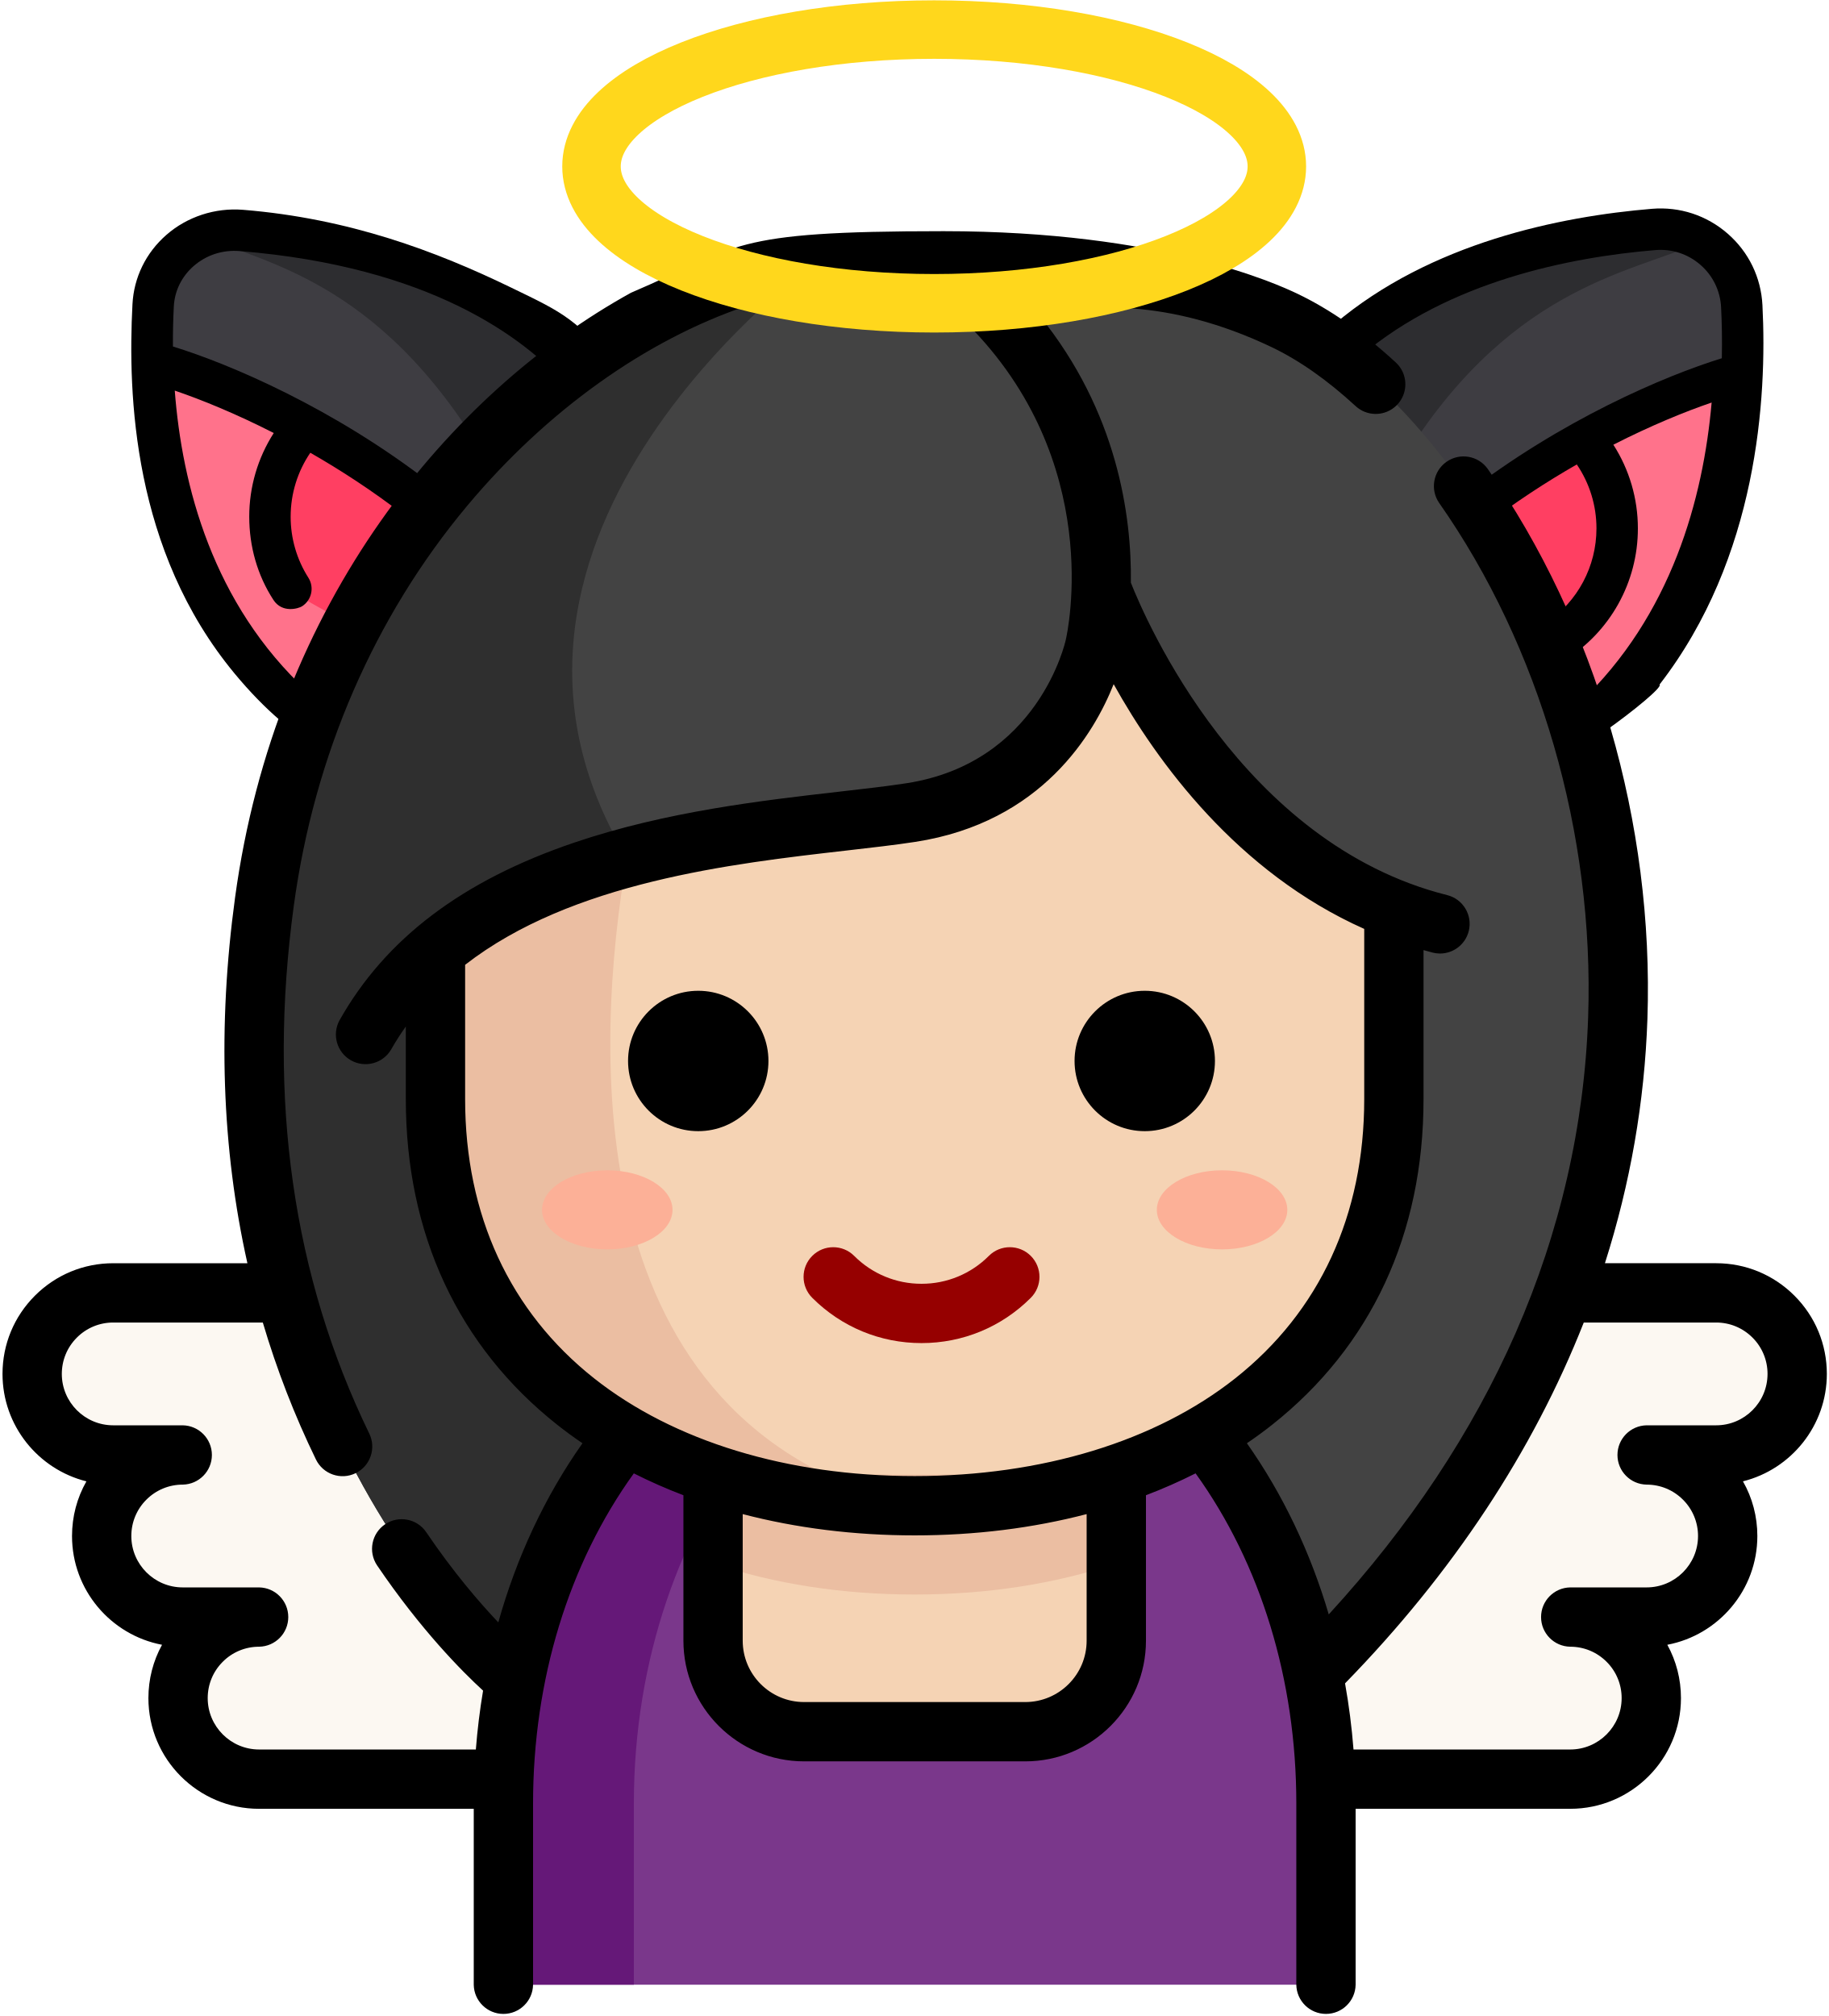
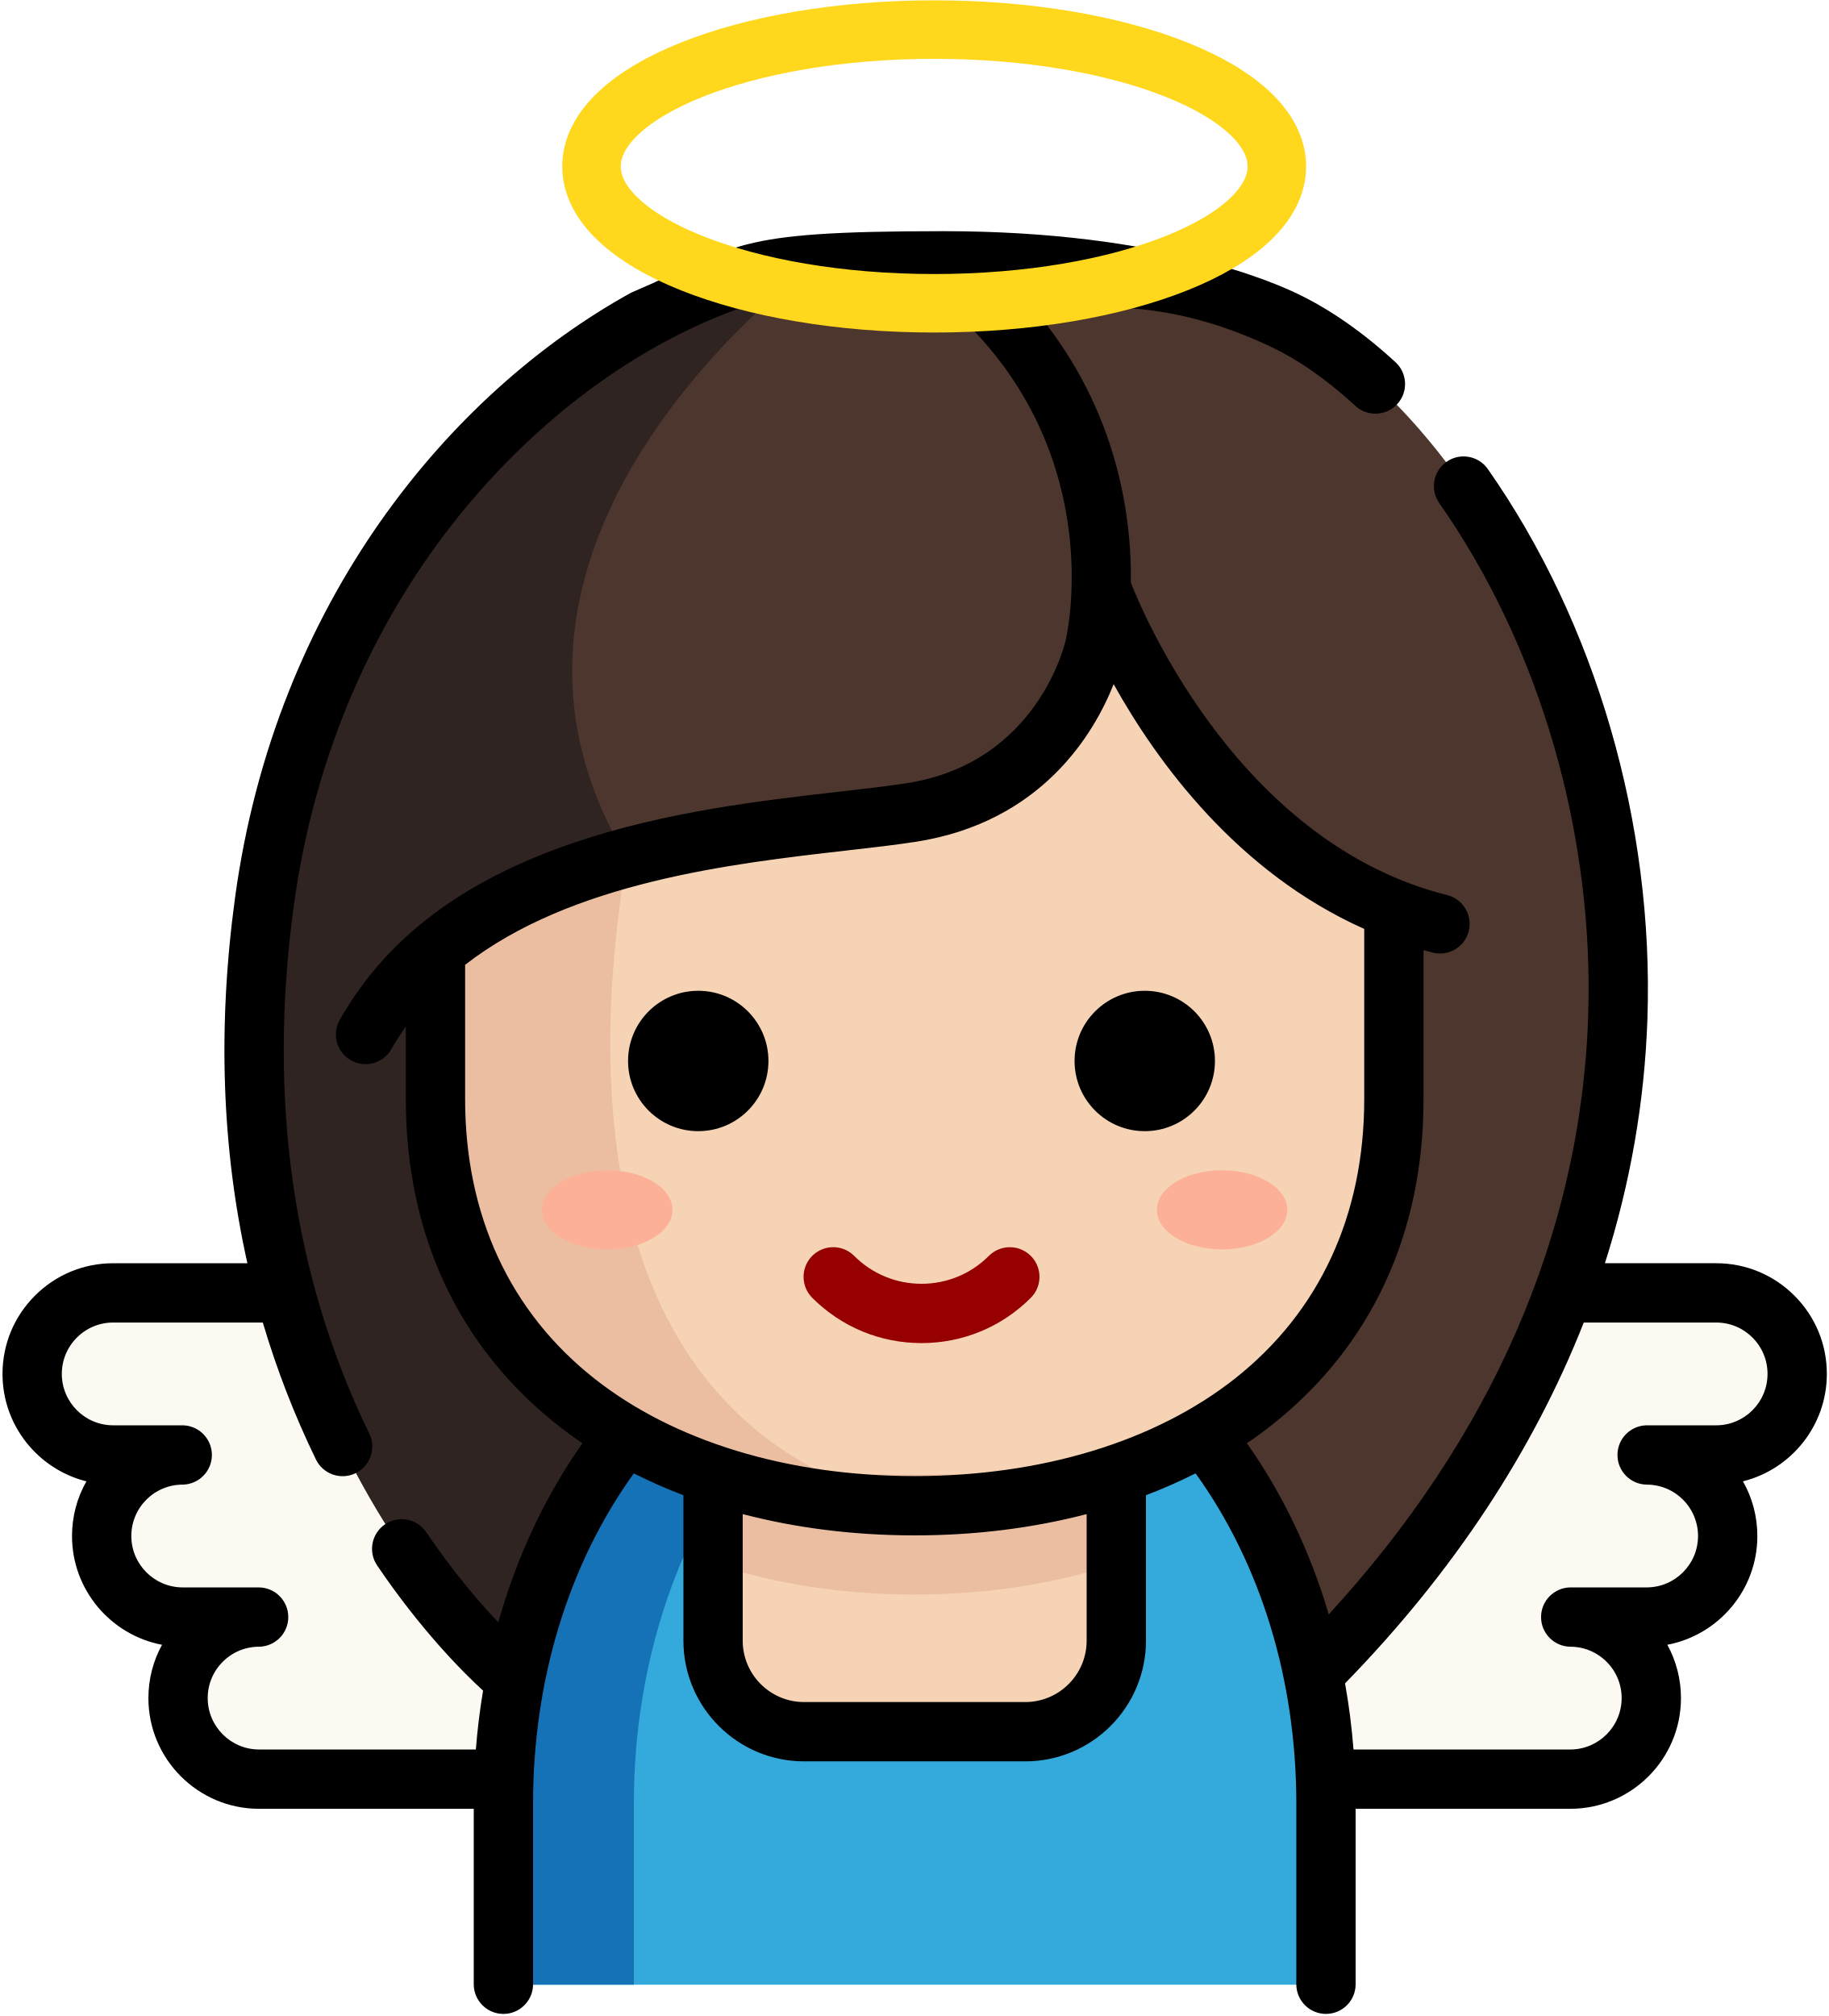
<svg xmlns="http://www.w3.org/2000/svg" viewBox="0 0 469 517">
-   <g fill="none" fill-rule="evenodd" transform="translate(.557 7.585)">
-     <g fill-rule="nonzero">
-       <path fill="#3E3D42" d="M157.158 97.921c-3.61-4.61-17.913-43.179-95.832-49.666-11.755-.978-22.011 7.915-22.61 19.696-1.526 29.94 2.862 85.471 50.327 116.985 0 0 5.507-40.614 16.757-54.985 11.25-14.372 51.358-32.03 51.358-32.03z" />
-       <path fill="#2D2D30" d="M61.325 48.256a20.864 20.864 0 0 0-13.467 3.518c17.897 7.814 48.358 11.319 76.048 58.036l32.941-16.371c.001 0-17.602-38.697-95.522-45.183z" />
-       <path fill="#FF728B" d="M89.042 184.936s-2.794-20.613 0-28.896c2.794-8.282 19.846-29.93 19.846-29.93C79.364 95.475 56.57 90.054 38.637 85.316c1.315 30.873 11.06 73.5 50.405 99.62z" />
-       <path fill="#FF3F62" d="M77.656 101.697a34.37 34.37 0 0 0-8.989 23.224c0 19.05 3.875 17.97 20.407 27.698 1.95 1.147 20.406-27.698 20.406-27.698-14.85-15.41-15.855-14.51-31.824-23.224z" />
-       <path fill="#000" d="M130.466 66.14c-19.185-9.302-41.51-17.714-68.71-19.921-7.153-.578-14.316 1.768-19.659 6.442-5.241 4.587-8.326 10.9-8.685 17.777-1.213 23.213.055 63.147 26.164 94.672 16.136 19.485 29.709 23.512 29.709 19.485 0-14.441.195-27.142 25.447-57.373 24.096-28.847 57.968-23.133 45.158-38.22-12.81-15.089-15.58-16.151-29.424-22.863zm-60.902 80.133c2.272 3.482 6.447 2.19 7.33 1.627a5.31 5.31 0 0 0 1.627-7.33 29.082 29.082 0 0 1-4.545-15.65c0-5.895 1.77-11.588 5.042-16.397 7.77 4.445 15.876 9.714 23.837 15.844-10.989 13.202-19.41 28.608-24.5 45.449-24.45-22.562-32.257-53.062-34.095-77.232 6.817 2.318 15.64 5.906 25.385 10.875a39.7 39.7 0 0 0-6.288 21.462c0 7.591 2.075 15.02 6.207 21.352zM110 116.467C85.026 97.087 58.424 85.78 43.79 81.275c-.029-3.703.064-7.155.227-10.284.209-3.987 2.01-7.658 5.074-10.34 3.242-2.837 7.436-4.203 11.805-3.85 48.758 3.958 72.885 22.172 83.766 34.367A130.606 130.606 0 0 0 110 116.467z" />
-     </g>
-     <g fill-rule="nonzero">
-       <path fill="#3E3D42" d="M325.653 100.921s17.914-43.179 95.832-49.666c11.756-.978 22.011 7.915 22.611 19.696 1.525 29.94-2.862 85.471-50.328 116.985 0 0 0-34.685-20.797-58.77-20.797-24.086-47.318-28.245-47.318-28.245z" />
-       <path fill="#2D2D30" d="M421.485 51.256a20.864 20.864 0 0 1 13.468 3.518c-17.898 7.814-49.7 11.537-77.39 58.255L329.448 96.89c-.001 0 14.119-39.148 92.037-45.634z" />
-       <path fill="#FF728B" d="M393.77 187.936s2.737-29.996-4.133-38.772c-6.87-8.777-15.307-21.39-15.307-21.39 29.525-30.636 51.911-34.721 69.845-39.46-1.316 30.874-11.06 73.5-50.406 99.622z" />
-       <path fill="#FF3F62" d="M405.154 104.697a34.37 34.37 0 0 1 8.99 23.224c0 19.05-2.436 27.56-21.487 27.56-2.16 0-18.252-27.56-18.252-27.56 14.85-15.41 14.78-14.51 30.75-23.224z" />
-       <path fill="#000" d="M394.891 187.595c0 5.392 31.877-18.53 30.117-19.625 25.164-32.518 27.606-73.437 26.39-97.29-.362-7.121-3.52-13.63-8.89-18.324-5.396-4.718-12.312-6.987-19.463-6.392-23.528 1.959-56.748 8.677-81.402 29.565a5.31 5.31 0 0 0 6.865 8.103c22.508-19.07 53.436-25.255 75.417-27.084 4.264-.356 8.381.996 11.593 3.803a15.362 15.362 0 0 1 5.275 10.871c.198 3.907.293 8.308.19 13.066-14.642 4.513-41.22 15.816-66.173 35.18-23.584-24.055-22.258-9.8-4.792 10.754 17.466 20.555 24.873 37.748 24.873 57.373zm9.534-14.879a129.032 129.032 0 0 0-3.855-10.922 39.743 39.743 0 0 0 18.885-33.874 39.7 39.7 0 0 0-6.288-21.462c9.657-4.923 18.411-8.494 25.201-10.813-2.14 24.446-10.202 54.595-33.943 77.071zm-.633-61.192a29.104 29.104 0 0 1 5.042 16.397c0 9.775-4.844 18.72-12.701 24.09a130.34 130.34 0 0 0-16.178-24.643c7.962-6.13 16.066-11.4 23.837-15.844z" />
-     </g>
-     <path fill="#FCF8F2" fill-rule="nonzero" d="M400.44 323.97h39.084c5.738 0 10.929 2.322 14.701 6.093a20.727 20.727 0 0 1 6.083 14.691c0 11.477-9.307 20.784-20.784 20.784H421.7c5.738 0 10.929 2.322 14.701 6.093a20.727 20.727 0 0 1 6.083 14.691c0 11.477-9.307 20.784-20.784 20.784h-19.59c5.738 0 10.929 2.322 14.701 6.093a20.727 20.727 0 0 1 6.083 14.691c0 11.477-9.307 20.784-20.784 20.784H65.886c-11.477 0-20.784-9.307-20.784-20.784 0-5.738 2.332-10.94 6.083-14.691a20.71 20.71 0 0 1 14.701-6.093H46.298c-11.477 0-20.784-9.307-20.784-20.784 0-5.738 2.332-10.94 6.083-14.691a20.71 20.71 0 0 1 14.701-6.093H28.475c-11.477 0-20.784-9.307-20.784-20.784 0-5.738 2.332-10.94 6.083-14.691a20.71 20.71 0 0 1 14.701-6.093h44.154" />
-     <path fill="#434343" fill-rule="nonzero" d="M328.821 74.581c-44.955-21.463-76.04-4.562-76.04-4.562-9.794-9.794-25.184-13.434-43.049-11.284-53.38 6.418-128.801 64.593-142.478 164.874-18.25 133.82 64.34 199.498 64.34 199.498l54.1-.385 150.437-1.075c142.599-142.591 59.605-315.14-7.31-347.066z" />
-     <path fill="#2F2F2F" fill-rule="nonzero" d="M160.216 212.354c27.131 44.904 29.23 136.243 25.478 210.366l-54.1.385s-82.589-65.678-64.34-199.498C80.931 123.326 156.352 65.151 209.732 58.733c.001.001-99.5 70.9-49.516 153.621z" />
-     <path fill="#7A378B" fill-rule="nonzero" d="M339.466 501.396V454.9c0-36.935-11.984-70.342-31.308-94.411l-148.308.01c-19.344 24.069-31.318 57.476-31.318 94.401v46.496" />
-     <path fill="#651878" fill-rule="nonzero" d="M193.306 360.5l114.853-.008c-.001-.001-148.309.008-148.309.008-19.344 24.069-31.318 57.476-31.318 94.401v46.496h33.455V454.9c.001-36.925 11.975-70.331 31.319-94.4z" />
+   <g fill="none" fill-rule="evenodd" transform="translate(0 7)">
+     <path fill="#FCF8F2" fill-rule="nonzero" d="M400.997 324.555h39.084c5.738 0 10.929 2.322 14.701 6.093a20.727 20.727 0 0 1 6.083 14.691c0 11.477-9.307 20.784-20.784 20.784h-17.824c5.738 0 10.929 2.322 14.701 6.093a20.727 20.727 0 0 1 6.083 14.691c0 11.477-9.307 20.784-20.784 20.784h-19.59c5.738 0 10.929 2.322 14.701 6.093a20.727 20.727 0 0 1 6.083 14.691c0 11.477-9.307 20.784-20.784 20.784H66.443c-11.477 0-20.784-9.307-20.784-20.784 0-5.738 2.332-10.94 6.083-14.691a20.71 20.71 0 0 1 14.701-6.093H46.855c-11.477 0-20.784-9.307-20.784-20.784 0-5.738 2.332-10.94 6.083-14.691a20.71 20.71 0 0 1 14.701-6.093H29.032c-11.477 0-20.784-9.307-20.784-20.784 0-5.738 2.332-10.94 6.083-14.691a20.71 20.71 0 0 1 14.701-6.093h44.154" />
+     <path fill="#4D362E" fill-rule="nonzero" d="M329.378 75.166c-44.955-21.463-76.04-4.562-76.04-4.562-9.794-9.794-25.184-13.434-43.049-11.284-53.38 6.418-128.801 64.593-142.478 164.874-18.25 133.82 64.34 199.498 64.34 199.498l54.1-.385 150.437-1.075c142.599-142.591 59.605-315.14-7.31-347.066z" />
+     <path fill="#2F2421" fill-rule="nonzero" d="M160.773 212.939c27.131 44.904 29.23 136.243 25.478 210.366l-54.1.385s-82.589-65.678-64.34-199.498C81.488 123.911 156.909 65.736 210.289 59.318c.001.001-99.5 70.9-49.516 153.621z" />
+     <path fill="#33A9DC" fill-rule="nonzero" d="M340.023 501.981v-46.496c0-36.935-11.984-70.342-31.308-94.411l-148.308.01c-19.344 24.069-31.318 57.476-31.318 94.401v46.496" />
+     <path fill="#1572B6" fill-rule="nonzero" d="M308.716 361.077c-.001-.001-148.309.008-148.309.008-19.344 24.069-31.318 57.476-31.318 94.401v46.496h33.455v-46.497c.001-36.925 11.975-70.331 31.319-94.4l114.853-.008z" />
    <g fill="#F5D3B4" fill-rule="nonzero">
-       <path d="M285.701 370.557v42.613c0 12.886-10.453 23.339-23.339 23.339h-56.726c-12.886 0-23.339-10.453-23.339-23.339v-42.613h103.404z" />
-       <path d="M356.884 225.555v48.746c0 67.858-55.022 104.255-122.88 104.255-67.868 0-122.89-36.398-122.89-104.255V236.22c13.89-11.761 31.318-19.061 49.101-23.866 27.253-7.381 55.357-8.881 72.795-11.558 39.541-6.083 47.145-42.582 47.145-42.582s1.399-5.86 1.612-15.147c.001 0 21.748 61.673 75.117 82.488z" />
+       <path d="M286.258 371.142v42.613c0 12.886-10.453 23.339-23.339 23.339h-56.726c-12.886 0-23.339-10.453-23.339-23.339v-42.613h103.404z" />
+       <path d="M357.441 226.14v48.746c0 67.858-55.022 104.255-122.88 104.255-67.868 0-122.89-36.398-122.89-104.255v-38.081c13.89-11.761 31.318-19.061 49.101-23.866 27.253-7.381 55.357-8.881 72.795-11.558 39.541-6.083 47.145-42.582 47.145-42.582s1.399-5.86 1.612-15.147c.001 0 21.748 61.673 75.117 82.488z" />
    </g>
    <g fill="#EBBEA2" fill-rule="nonzero">
-       <path d="M285.701 370.557v22.771c-15.715 5.303-33.234 7.999-51.697 7.999-18.473 0-35.992-2.697-51.707-7.999v-22.771h103.404z" />
-       <path d="M234.005 378.557c-67.868 0-122.89-36.398-122.89-104.255v-38.081c13.89-11.761 31.318-19.061 49.101-23.866-8.243 48.016-13.546 145.711 73.789 166.202z" />
+       <path d="M286.258 371.142v22.771c-15.715 5.303-33.234 7.999-51.697 7.999-18.473 0-35.992-2.697-51.707-7.999v-22.771h103.404z" />
+       <path d="M234.562 379.142c-67.868 0-122.89-36.398-122.89-104.255v-38.081c13.89-11.761 31.318-19.061 49.101-23.866-8.243 48.016-13.546 145.711 73.789 166.202z" />
    </g>
-     <circle cx="178.5" cy="264.5" r="18" fill="#000" />
-     <circle cx="293" cy="264.5" r="18" fill="#000" />
-     <g fill="#FCB097" fill-rule="nonzero" transform="translate(138 292)">
+     <circle cx="179.057" cy="265.085" r="18" fill="#000" fill-rule="nonzero" />
+     <circle cx="293.557" cy="265.085" r="18" fill="#000" fill-rule="nonzero" />
+     <g fill="#FCB097" fill-rule="nonzero" transform="translate(138.557 292.585)">
      <ellipse cx="174.827" cy="10.679" rx="16.729" ry="10.139" />
      <ellipse cx="17.172" cy="10.679" rx="16.729" ry="10.139" />
    </g>
-     <path fill="#960000" fill-rule="nonzero" d="M253.02 314.487a24.258 24.258 0 0 1-17.266 7.152 24.258 24.258 0 0 1-17.266-7.152 7.602 7.602 0 0 0-10.753 0 7.602 7.602 0 0 0 0 10.753c7.484 7.484 17.435 11.607 28.02 11.607s20.535-4.121 28.019-11.607a7.602 7.602 0 0 0 0-10.753 7.603 7.603 0 0 0-10.754 0z" />
-     <path fill="#000" fill-rule="nonzero" d="M467.912 344.754c0-7.582-2.951-14.708-8.311-20.067-5.365-5.365-12.496-8.321-20.078-8.321h-28.519c6.494-20.368 10.171-41.329 10.896-62.635 1.706-50.102-13.232-101.535-40.982-141.114a7.605 7.605 0 0 0-12.452 8.732c25.896 36.932 39.832 84.995 38.236 131.866-.945 27.765-7.192 55.01-18.567 80.978-11.136 25.424-27.241 49.671-47.951 72.235-4.716-15.983-11.786-30.835-20.99-43.895a109.531 109.531 0 0 0 6.412-4.691c25.436-20.111 38.882-48.998 38.882-83.539v-38.237c.789.217 1.568.448 2.369.65a7.623 7.623 0 0 0 1.857.231 7.609 7.609 0 0 0 7.37-5.755 7.603 7.603 0 0 0-5.525-9.226c-52.704-13.225-77.381-70.653-81.119-80.116.219-17.141-3.44-43.805-23.436-68.498 11.532-2.853 32.728-4.707 59.541 8.09 7.049 3.365 14.293 8.45 21.529 15.115a7.578 7.578 0 0 0 5.149 2.01 7.605 7.605 0 0 0 5.153-13.198c-8.354-7.693-16.859-13.632-25.282-17.652-5.438-2.595-34.923-16.016-90.651-16.016-55.729 0-52.043 3.77-80.198 15.794-46.38 25.626-91.173 79.188-101.522 155.087-4.498 32.984-3.426 64.357 3.162 93.787h-34.41c-7.582 0-14.712 2.955-20.077 8.321-5.359 5.359-8.311 12.486-8.311 20.067 0 13.284 9.17 24.465 21.514 27.547-2.408 4.226-3.69 9.024-3.69 14.022 0 13.841 9.957 25.4 23.085 27.891-2.283 4.141-3.497 8.816-3.497 13.677 0 15.653 12.735 28.388 28.388 28.388h55.043v45.117a7.605 7.605 0 0 0 15.208 0V454.9c0-31.692 9.139-61.484 25.842-84.64a133.24 133.24 0 0 0 12.716 5.603v37.306c0 17.062 13.881 30.944 30.944 30.944h56.725c17.062 0 30.944-13.881 30.944-30.944v-37.304a132.84 132.84 0 0 0 12.726-5.608c16.696 23.171 25.831 52.964 25.831 84.643v46.496a7.605 7.605 0 0 0 15.208 0v-45.117h55.04c15.653 0 28.388-12.735 28.388-28.388 0-4.861-1.214-9.535-3.497-13.677 13.128-2.49 23.087-14.049 23.087-27.891 0-4.997-1.282-9.796-3.69-14.022 12.34-3.081 21.51-14.263 21.51-27.547zM349.281 230.631v43.67c0 29.724-11.448 54.486-33.106 71.609-20.425 16.149-49.607 25.042-82.17 25.042-32.568 0-61.753-8.894-82.18-25.042-21.658-17.122-33.107-41.885-33.107-71.609V239.84c27.335-21.247 68.427-25.951 97.769-29.305 6.443-.736 12.528-1.433 17.683-2.225 32.515-5.001 45.901-27.948 50.855-40.439 11.135 19.981 31.699 48.253 64.256 62.76zm-222.057 177.84c-5.02-5.289-11.618-13-18.51-23.172a7.604 7.604 0 0 0-12.59 8.53c11.244 16.593 21.871 27.266 27.197 32.146a172.546 172.546 0 0 0-1.853 15.096H65.886c-7.267 0-13.18-5.913-13.18-13.18 0-3.519 1.37-6.827 3.856-9.314a13.103 13.103 0 0 1 9.324-3.866 7.605 7.605 0 0 0 0-15.208H46.298c-7.267 0-13.18-5.913-13.18-13.18 0-3.52 1.37-6.827 3.856-9.314a13.103 13.103 0 0 1 9.324-3.866 7.605 7.605 0 0 0 0-15.208H28.475c-7.267 0-13.18-5.913-13.18-13.18 0-3.519 1.37-6.827 3.856-9.314a13.103 13.103 0 0 1 9.324-3.866H66.84a228.787 228.787 0 0 0 13.623 35.128 7.602 7.602 0 0 0 10.163 3.513 7.605 7.605 0 0 0 3.513-10.164c-19.597-40.301-26.107-85.863-19.349-135.418 5.262-38.592 20.66-74.067 44.528-102.592 20.326-24.291 45.757-42.465 71.608-51.174 24.337-8.199 45.45-6.507 56.48 4.522 35.439 35.439 25.775 79.237 25.352 81.064-.112.523-6.968 31.604-40.902 36.826-4.862.748-10.806 1.428-17.098 2.146-19.807 2.264-44.457 5.082-67.977 13.045-28.743 9.732-48.459 24.647-60.274 45.597a7.605 7.605 0 0 0 13.247 7.471c1.159-2.054 2.427-3.999 3.755-5.881V274.3c0 34.541 13.446 63.429 38.883 83.539a109 109 0 0 0 6.42 4.696c-9.599 13.612-16.879 29.172-21.588 45.936zm150.873 4.698c0 8.677-7.059 15.736-15.736 15.736h-56.725c-8.677 0-15.736-7.059-15.736-15.736v-32.466c13.744 3.586 28.602 5.458 44.103 5.458 15.497 0 30.352-1.871 44.093-5.457v32.465h.001zm161.427-55.234H421.7a7.605 7.605 0 0 0 0 15.208c3.519 0 6.83 1.373 9.324 3.867a13.083 13.083 0 0 1 3.856 9.313c0 7.267-5.913 13.18-13.18 13.18h-19.59a7.605 7.605 0 0 0 0 15.208c3.519 0 6.83 1.373 9.324 3.866a13.083 13.083 0 0 1 3.856 9.314c0 7.267-5.913 13.18-13.18 13.18h-55.578a172.44 172.44 0 0 0-2.17-16.959c27.633-28.317 48.211-59.536 61.217-92.538h33.944c3.519 0 6.83 1.373 9.324 3.866a13.083 13.083 0 0 1 3.856 9.314c.002 7.268-5.91 13.181-13.179 13.181z" />
-     <ellipse cx="239" cy="35.095" stroke="#FFD71C" stroke-width="15" rx="87.876" ry="35.095" />
+     <path fill="#960000" fill-rule="nonzero" d="M253.577 315.072a24.258 24.258 0 0 1-17.266 7.152 24.258 24.258 0 0 1-17.266-7.152 7.602 7.602 0 0 0-12.98 5.377c0 2.016.8 3.95 2.227 5.376 7.484 7.484 17.435 11.607 28.02 11.607s20.535-4.121 28.019-11.607a7.602 7.602 0 0 0-5.377-12.98 7.603 7.603 0 0 0-5.377 2.227z" />
+     <path fill="#000" fill-rule="nonzero" d="M468.469 345.339c0-7.582-2.951-14.708-8.311-20.067-5.365-5.365-12.496-8.321-20.078-8.321h-28.519c6.494-20.368 10.171-41.329 10.896-62.635 1.706-50.102-13.232-101.535-40.982-141.114a7.605 7.605 0 0 0-12.452 8.732c25.896 36.932 39.832 84.995 38.236 131.866-.945 27.765-7.192 55.01-18.567 80.978-11.136 25.424-27.241 49.671-47.951 72.235-4.716-15.983-11.786-30.835-20.99-43.895a109.531 109.531 0 0 0 6.412-4.691c25.436-20.111 38.882-48.998 38.882-83.539v-38.237c.789.217 1.568.448 2.369.65.607.153 1.23.23 1.857.231a7.609 7.609 0 0 0 7.37-5.755 7.603 7.603 0 0 0-5.525-9.226c-52.704-13.225-77.381-70.653-81.119-80.116.219-17.141-3.44-43.805-23.436-68.498 11.532-2.853 32.728-4.707 59.541 8.09 7.049 3.365 14.293 8.45 21.529 15.115a7.605 7.605 0 0 0 10.302-11.188c-8.354-7.693-16.859-13.632-25.282-17.652-5.438-2.595-34.923-16.016-90.651-16.016-55.729 0-52.043 3.77-80.198 15.794-46.38 25.626-91.173 79.188-101.522 155.087-4.498 32.984-3.426 64.357 3.162 93.787h-34.41c-7.582 0-14.712 2.955-20.077 8.321-5.359 5.359-8.311 12.486-8.311 20.067 0 13.284 9.17 24.465 21.514 27.547-2.408 4.226-3.69 9.024-3.69 14.022 0 13.841 9.957 25.4 23.085 27.891-2.283 4.141-3.497 8.816-3.497 13.677 0 15.653 12.735 28.388 28.388 28.388h55.043v45.117a7.605 7.605 0 0 0 15.208 0v-46.499c0-31.692 9.139-61.484 25.842-84.64a133.24 133.24 0 0 0 12.716 5.603v37.306c0 17.062 13.881 30.944 30.944 30.944h56.725c17.062 0 30.944-13.881 30.944-30.944V376.45a132.84 132.84 0 0 0 12.726-5.608c16.696 23.171 25.831 52.964 25.831 84.643v46.496a7.605 7.605 0 0 0 15.208 0v-45.117h55.04c15.653 0 28.388-12.735 28.388-28.388 0-4.861-1.214-9.535-3.497-13.677 13.128-2.49 23.087-14.049 23.087-27.891 0-4.997-1.282-9.796-3.69-14.022 12.34-3.081 21.51-14.263 21.51-27.547zM349.838 231.216v43.67c0 29.724-11.448 54.486-33.106 71.609-20.425 16.149-49.607 25.042-82.17 25.042-32.568 0-61.753-8.894-82.18-25.042-21.658-17.122-33.107-41.885-33.107-71.609v-34.461c27.335-21.247 68.427-25.951 97.769-29.305 6.443-.736 12.528-1.433 17.683-2.225 32.515-5.001 45.901-27.948 50.855-40.439 11.135 19.981 31.699 48.253 64.256 62.76zm-222.057 177.84c-5.02-5.289-11.618-13-18.51-23.172a7.604 7.604 0 0 0-12.59 8.53c11.244 16.593 21.871 27.266 27.197 32.146a172.546 172.546 0 0 0-1.853 15.096H66.443c-7.267 0-13.18-5.913-13.18-13.18 0-3.519 1.37-6.827 3.856-9.314a13.103 13.103 0 0 1 9.324-3.866 7.605 7.605 0 0 0 0-15.208H46.855c-7.267 0-13.18-5.913-13.18-13.18 0-3.52 1.37-6.827 3.856-9.314a13.103 13.103 0 0 1 9.324-3.866 7.605 7.605 0 0 0 0-15.208H29.032c-7.267 0-13.18-5.913-13.18-13.18 0-3.519 1.37-6.827 3.856-9.314a13.103 13.103 0 0 1 9.324-3.866h38.365a228.787 228.787 0 0 0 13.623 35.128 7.602 7.602 0 0 0 10.163 3.513 7.605 7.605 0 0 0 3.513-10.164c-19.597-40.301-26.107-85.863-19.349-135.418 5.262-38.592 20.66-74.067 44.528-102.592 20.326-24.291 45.757-42.465 71.608-51.174 24.337-8.199 45.45-6.507 56.48 4.522 35.439 35.439 25.775 79.237 25.352 81.064-.112.523-6.968 31.604-40.902 36.826-4.862.748-10.806 1.428-17.098 2.146-19.807 2.264-44.457 5.082-67.977 13.045-28.743 9.732-48.459 24.647-60.274 45.597a7.605 7.605 0 0 0 13.247 7.471c1.159-2.054 2.427-3.999 3.755-5.881v18.642c0 34.541 13.446 63.429 38.883 83.539a109 109 0 0 0 6.42 4.696c-9.599 13.612-16.879 29.172-21.588 45.936zm150.873 4.698c0 8.677-7.059 15.736-15.736 15.736h-56.725c-8.677 0-15.736-7.059-15.736-15.736v-32.466c13.744 3.586 28.602 5.458 44.103 5.458 15.497 0 30.352-1.871 44.093-5.457v32.465h.001zm161.427-55.234h-17.824a7.605 7.605 0 0 0 0 15.208c3.519 0 6.83 1.373 9.324 3.867a13.083 13.083 0 0 1 3.856 9.313c0 7.267-5.913 13.18-13.18 13.18h-19.59a7.605 7.605 0 0 0 0 15.208c3.519 0 6.83 1.373 9.324 3.866a13.083 13.083 0 0 1 3.856 9.314c0 7.267-5.913 13.18-13.18 13.18h-55.578a172.44 172.44 0 0 0-2.17-16.959c27.633-28.317 48.211-59.536 61.217-92.538h33.944c3.519 0 6.83 1.373 9.324 3.866a13.083 13.083 0 0 1 3.856 9.314c.002 7.268-5.91 13.181-13.179 13.181z" />
+     <ellipse cx="239.557" cy="35.68" stroke="#FFD71C" stroke-width="15" rx="87.876" ry="35.095" />
  </g>
</svg>
